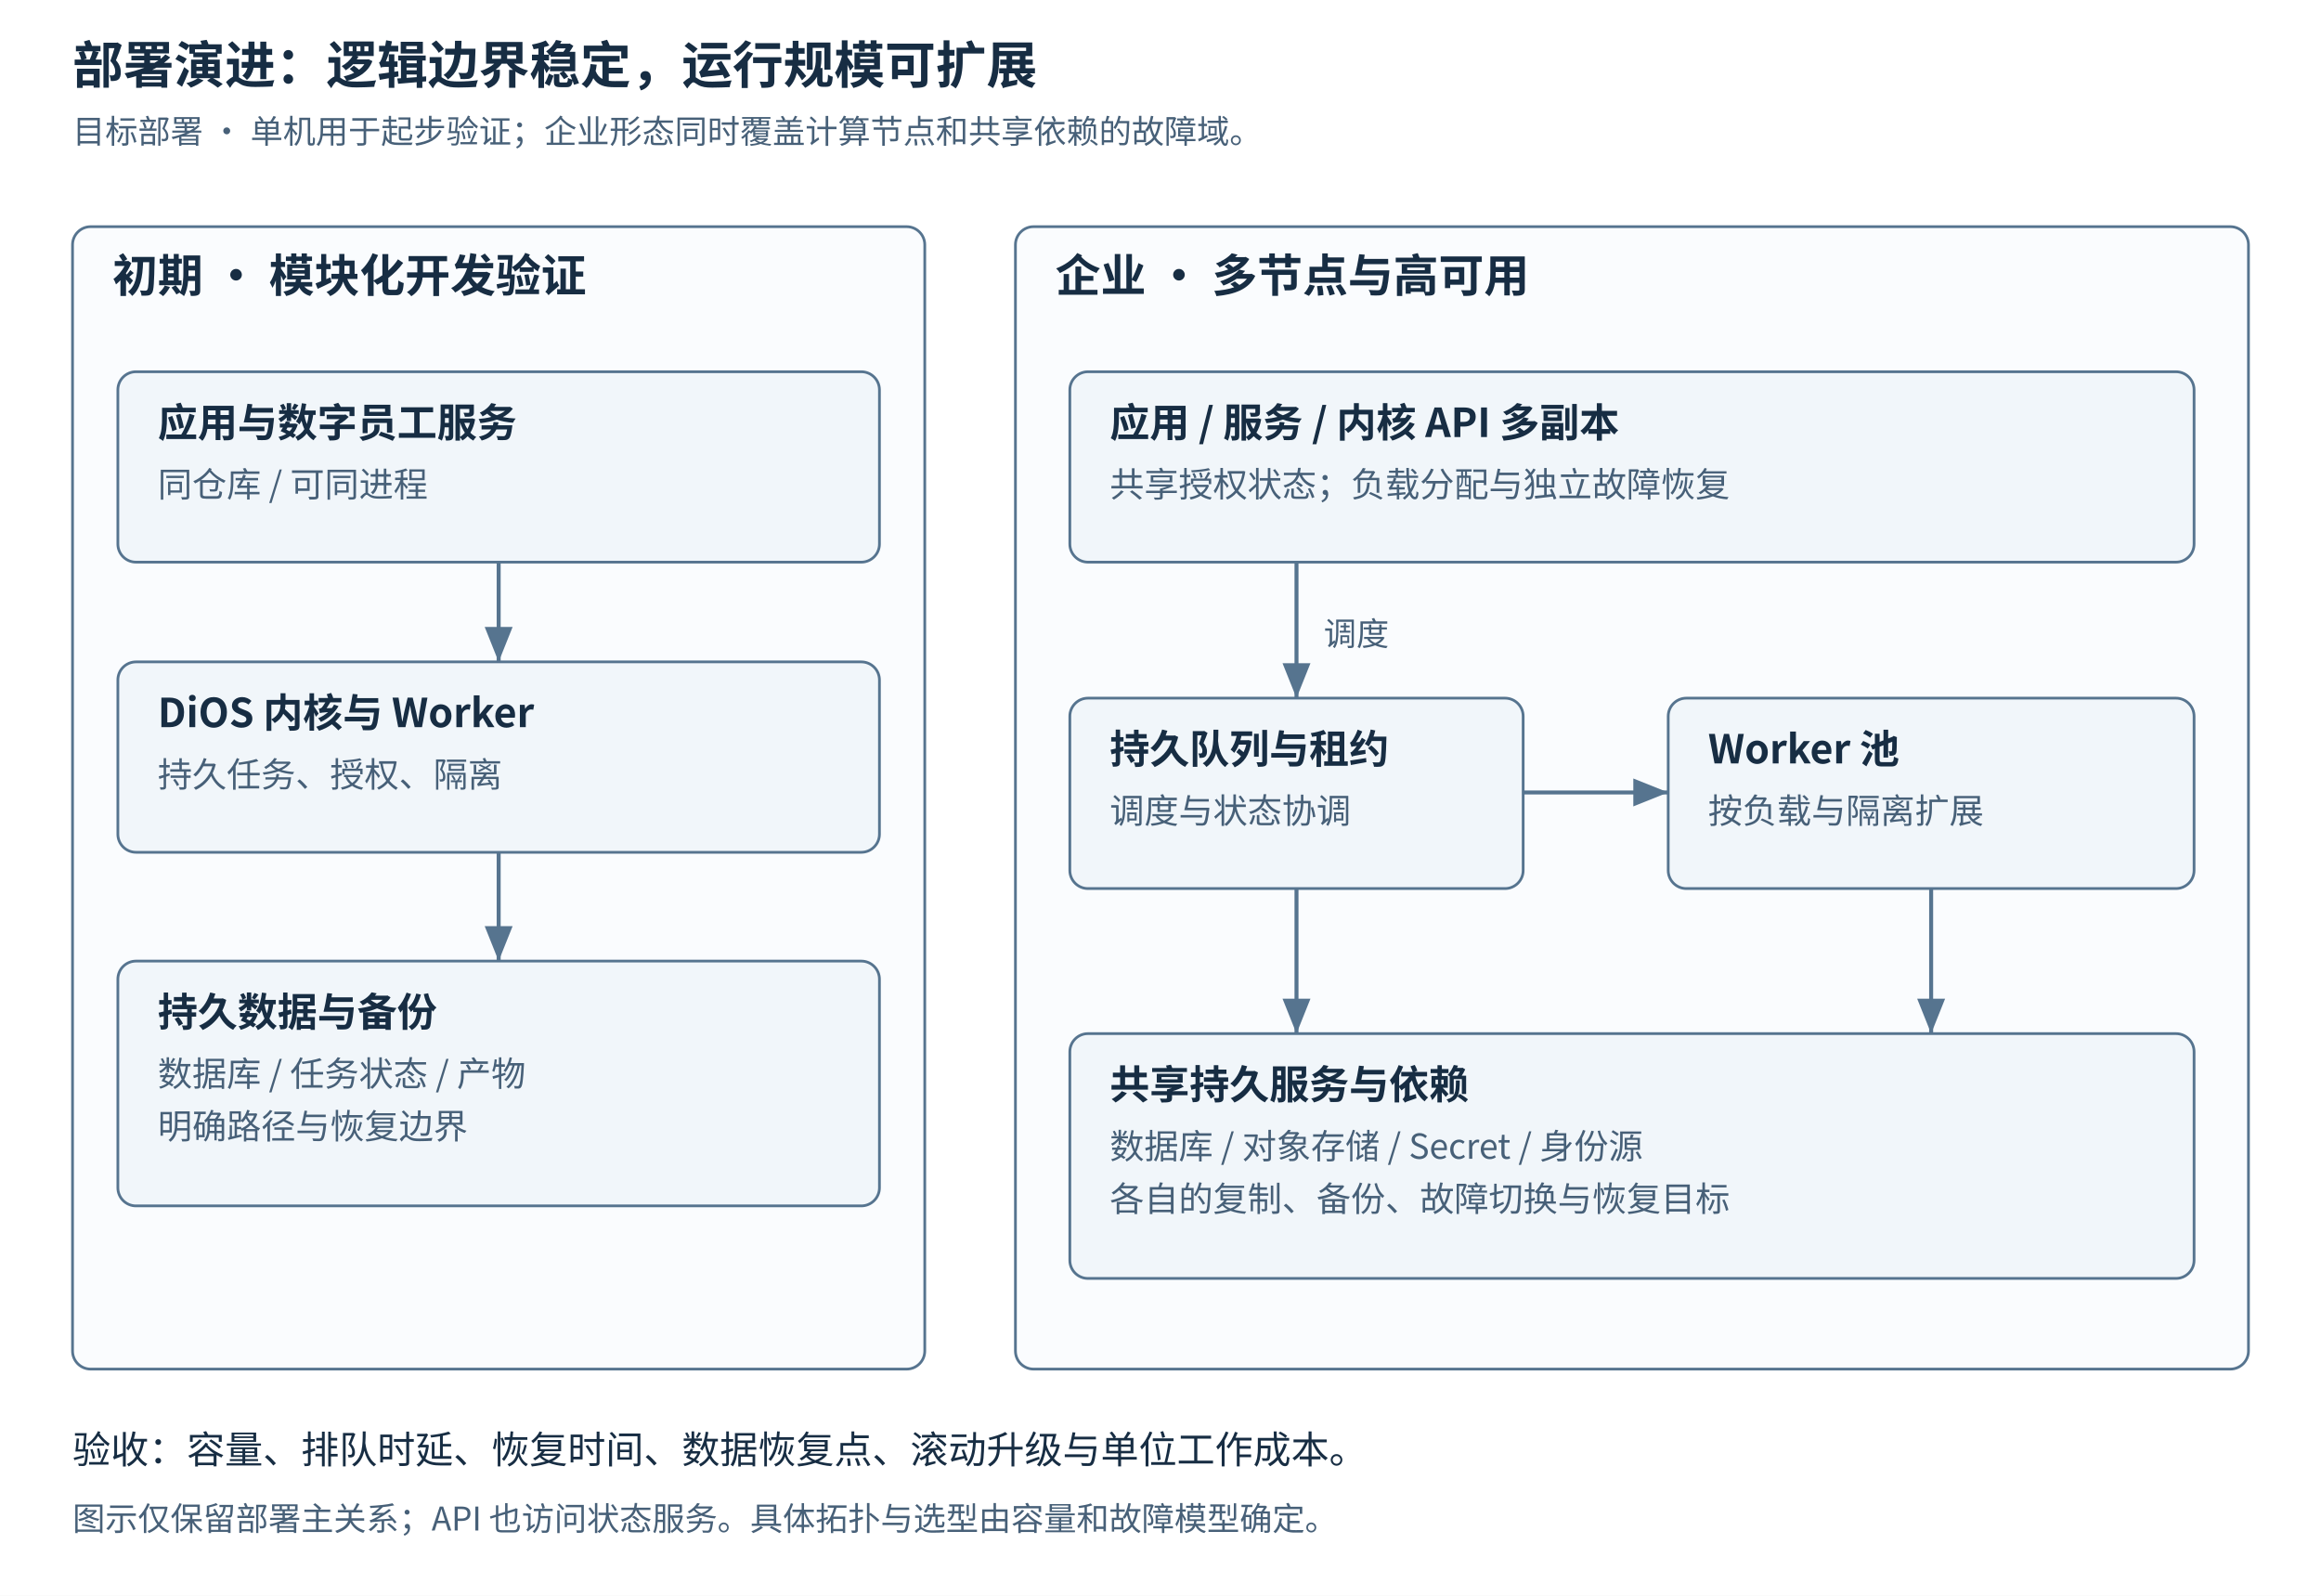
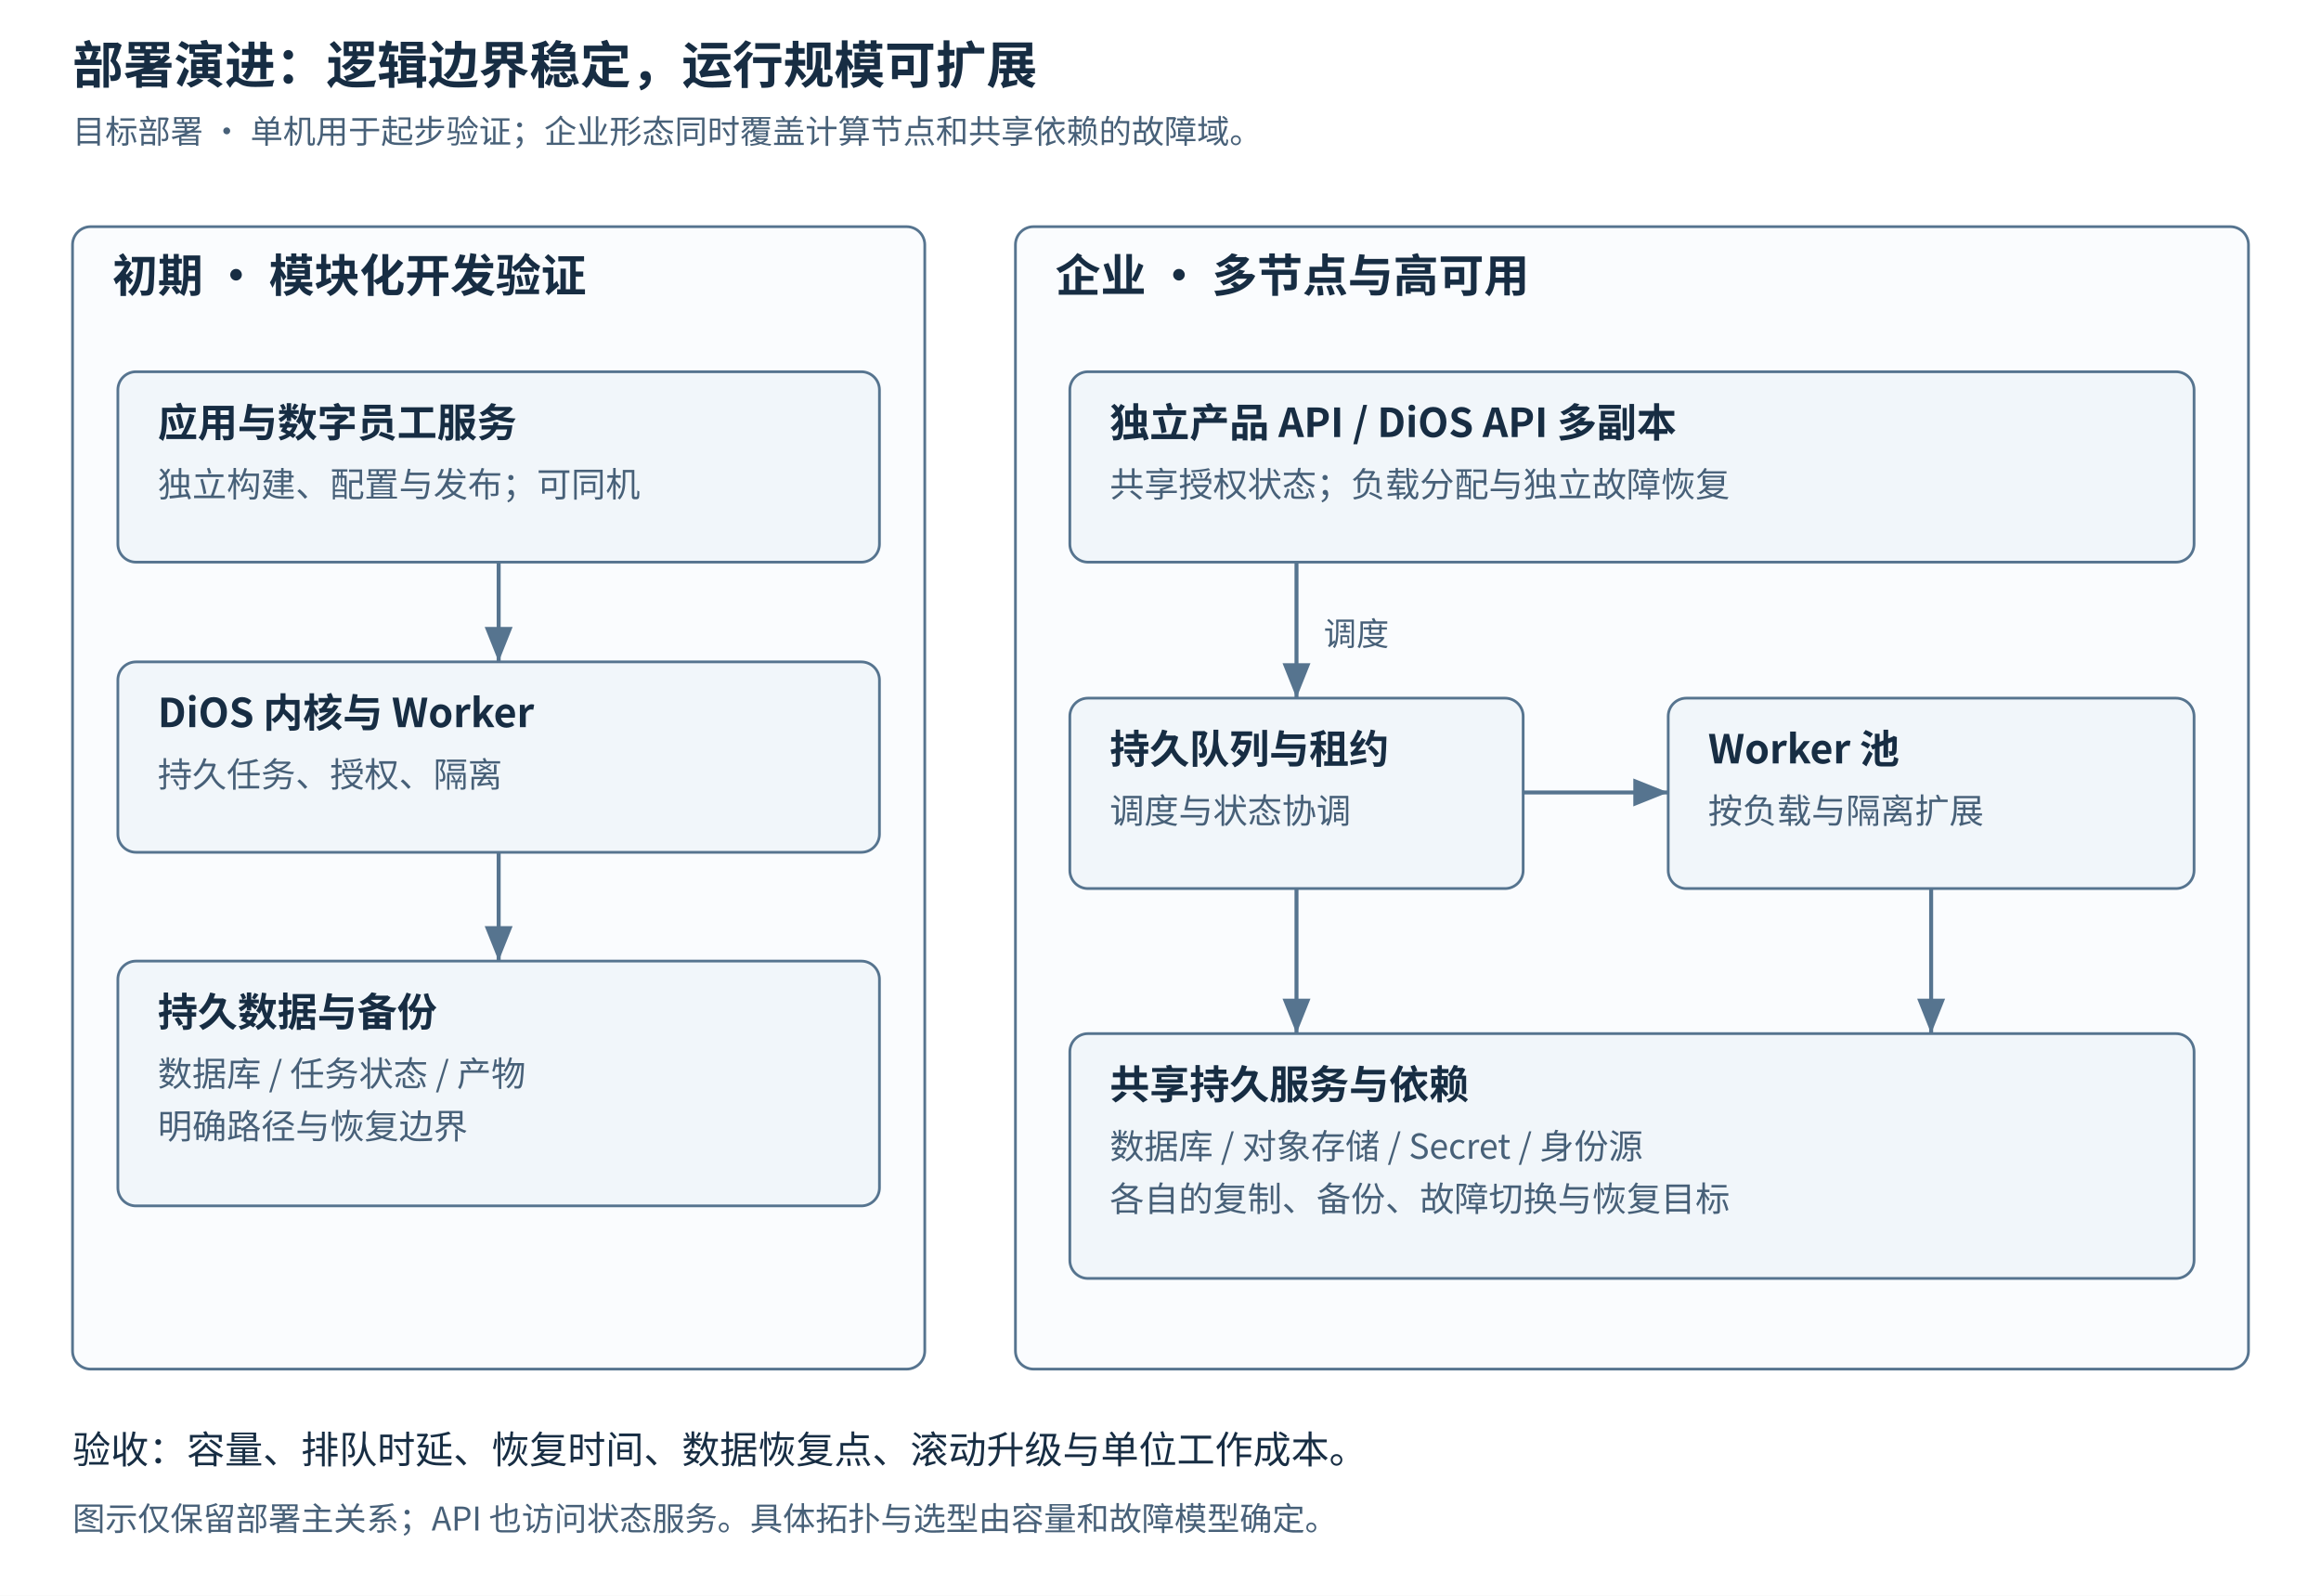
<svg xmlns="http://www.w3.org/2000/svg" viewBox="0 0 1280 880" role="img" aria-labelledby="title desc">
  <defs>
    <marker id="arrow" viewBox="0 0 10 8" refX="10" refY="4" markerWidth="9" markerHeight="7" orient="auto-start-reverse">
      <path d="M0 0 L10 4 L0 8 Z" fill="#56748f" />
    </marker>
  </defs>
  <rect width="1280" height="880" fill="white" />
  <g font-family="Microsoft YaHei, Noto Sans CJK SC, sans-serif">
    <text x="40" y="46" font-size="28" font-weight="700" fill="#172d43">部署演进：逻辑边界稳定，运行规模可扩展</text>
    <text x="40" y="79" font-size="18" font-weight="400" fill="#476078">目标部署 · 单机用于起步验证；企业形态同时覆盖计算节点和共享依赖的故障域。</text>
    <rect x="40" y="125" width="470" height="630" rx="10" fill="#fafcfe" stroke="#56748f" stroke-width="1.5" />
    <text x="62" y="161" font-size="25" font-weight="650" fill="#172d43">初期 · 模块化开发验证</text>
    <rect x="65" y="205" width="420" height="105" rx="10" fill="#f1f6fa" stroke="#56748f" stroke-width="1.5" />
    <text x="87" y="241" font-size="22" font-weight="650" fill="#172d43">应用与数字员工服务</text>
-     <text x="87" y="274" font-size="19" font-weight="400" fill="#476078">同仓库 / 可同进程</text>
+     <text x="87" y="274" font-size="19" font-weight="400" fill="#476078">独立构建、配置与发布；可同机</text>
    <rect x="65" y="365" width="420" height="105" rx="10" fill="#f1f6fa" stroke="#56748f" stroke-width="1.5" />
    <text x="87" y="401" font-size="22" font-weight="650" fill="#172d43">DiOS 内核与 Worker</text>
    <text x="87" y="434" font-size="19" font-weight="400" fill="#476078">持久任务、授权、隔离</text>
    <rect x="65" y="530" width="420" height="135" rx="10" fill="#f1f6fa" stroke="#56748f" stroke-width="1.5" />
    <text x="87" y="566" font-size="22" font-weight="650" fill="#172d43">持久数据与备份</text>
    <text x="87" y="599" font-size="19" font-weight="400" fill="#476078">数据库 / 任务状态 / 产物</text>
    <text x="87" y="628" font-size="19" font-weight="400" fill="#476078">明确路径与恢复边界</text>
    <path d="M275 310 V365" fill="none" stroke="#56748f" stroke-width="2.2" stroke-linejoin="round" marker-end="url(#arrow)" />
    <path d="M275 470 V530" fill="none" stroke="#56748f" stroke-width="2.2" stroke-linejoin="round" marker-end="url(#arrow)" />
    <rect x="560" y="125" width="680" height="630" rx="10" fill="#fafcfe" stroke="#56748f" stroke-width="1.5" />
    <text x="582" y="161" font-size="25" font-weight="650" fill="#172d43">企业 · 多节点与高可用</text>
    <rect x="590" y="205" width="620" height="105" rx="10" fill="#f1f6fa" stroke="#56748f" stroke-width="1.5" />
-     <text x="612" y="241" font-size="22" font-weight="650" fill="#172d43">应用 / 服务 / 内核 API 多副本</text>
+     <text x="612" y="241" font-size="22" font-weight="650" fill="#172d43">独立产品 API / DiOS API 多副本</text>
    <text x="612" y="274" font-size="19" font-weight="400" fill="#476078">共享授权状态；负载分配与独立故障恢复</text>
    <rect x="590" y="385" width="250" height="105" rx="10" fill="#f1f6fa" stroke="#56748f" stroke-width="1.5" />
    <text x="612" y="421" font-size="22" font-weight="650" fill="#172d43">持久队列与租约</text>
    <text x="612" y="454" font-size="19" font-weight="400" fill="#476078">调度与状态协调</text>
    <rect x="920" y="385" width="290" height="105" rx="10" fill="#f1f6fa" stroke="#56748f" stroke-width="1.5" />
    <text x="942" y="421" font-size="22" font-weight="650" fill="#172d43">Worker 池</text>
    <text x="942" y="454" font-size="19" font-weight="400" fill="#476078">按负载与隔离扩展</text>
    <path d="M715 310 V385" fill="none" stroke="#56748f" stroke-width="2.2" stroke-linejoin="round" marker-end="url(#arrow)" />
    <text x="730" y="356" font-size="18" font-weight="500" fill="#476078">调度</text>
    <path d="M840 437 H920" fill="none" stroke="#56748f" stroke-width="2.2" stroke-linejoin="round" marker-end="url(#arrow)" />
    <rect x="590" y="570" width="620" height="135" rx="10" fill="#f1f6fa" stroke="#56748f" stroke-width="1.5" />
    <text x="612" y="606" font-size="22" font-weight="650" fill="#172d43">共享持久服务与依赖</text>
    <text x="612" y="639" font-size="19" font-weight="400" fill="#476078">数据库 / 对象存储 / Secret / 身份源</text>
    <text x="612" y="668" font-size="19" font-weight="400" fill="#476078">各自的复制、备份、故障切换与恢复目标</text>
    <path d="M715 490 V570" fill="none" stroke="#56748f" stroke-width="2.2" stroke-linejoin="round" marker-end="url(#arrow)" />
    <path d="M1065 490 V570" fill="none" stroke="#56748f" stroke-width="2.2" stroke-linejoin="round" marker-end="url(#arrow)" />
    <text x="40" y="807" font-size="21" font-weight="400" fill="#172d43">验收：容量、排队时延、恢复时间、数据恢复点、滚动升级与单位工作成本。</text>
    <text x="40" y="844" font-size="18" font-weight="400" fill="#476078">图示仅保留部署主关系；API 也访问状态服务。具体拓扑与选型由容量和故障模型确定。</text>
  </g>
</svg>
